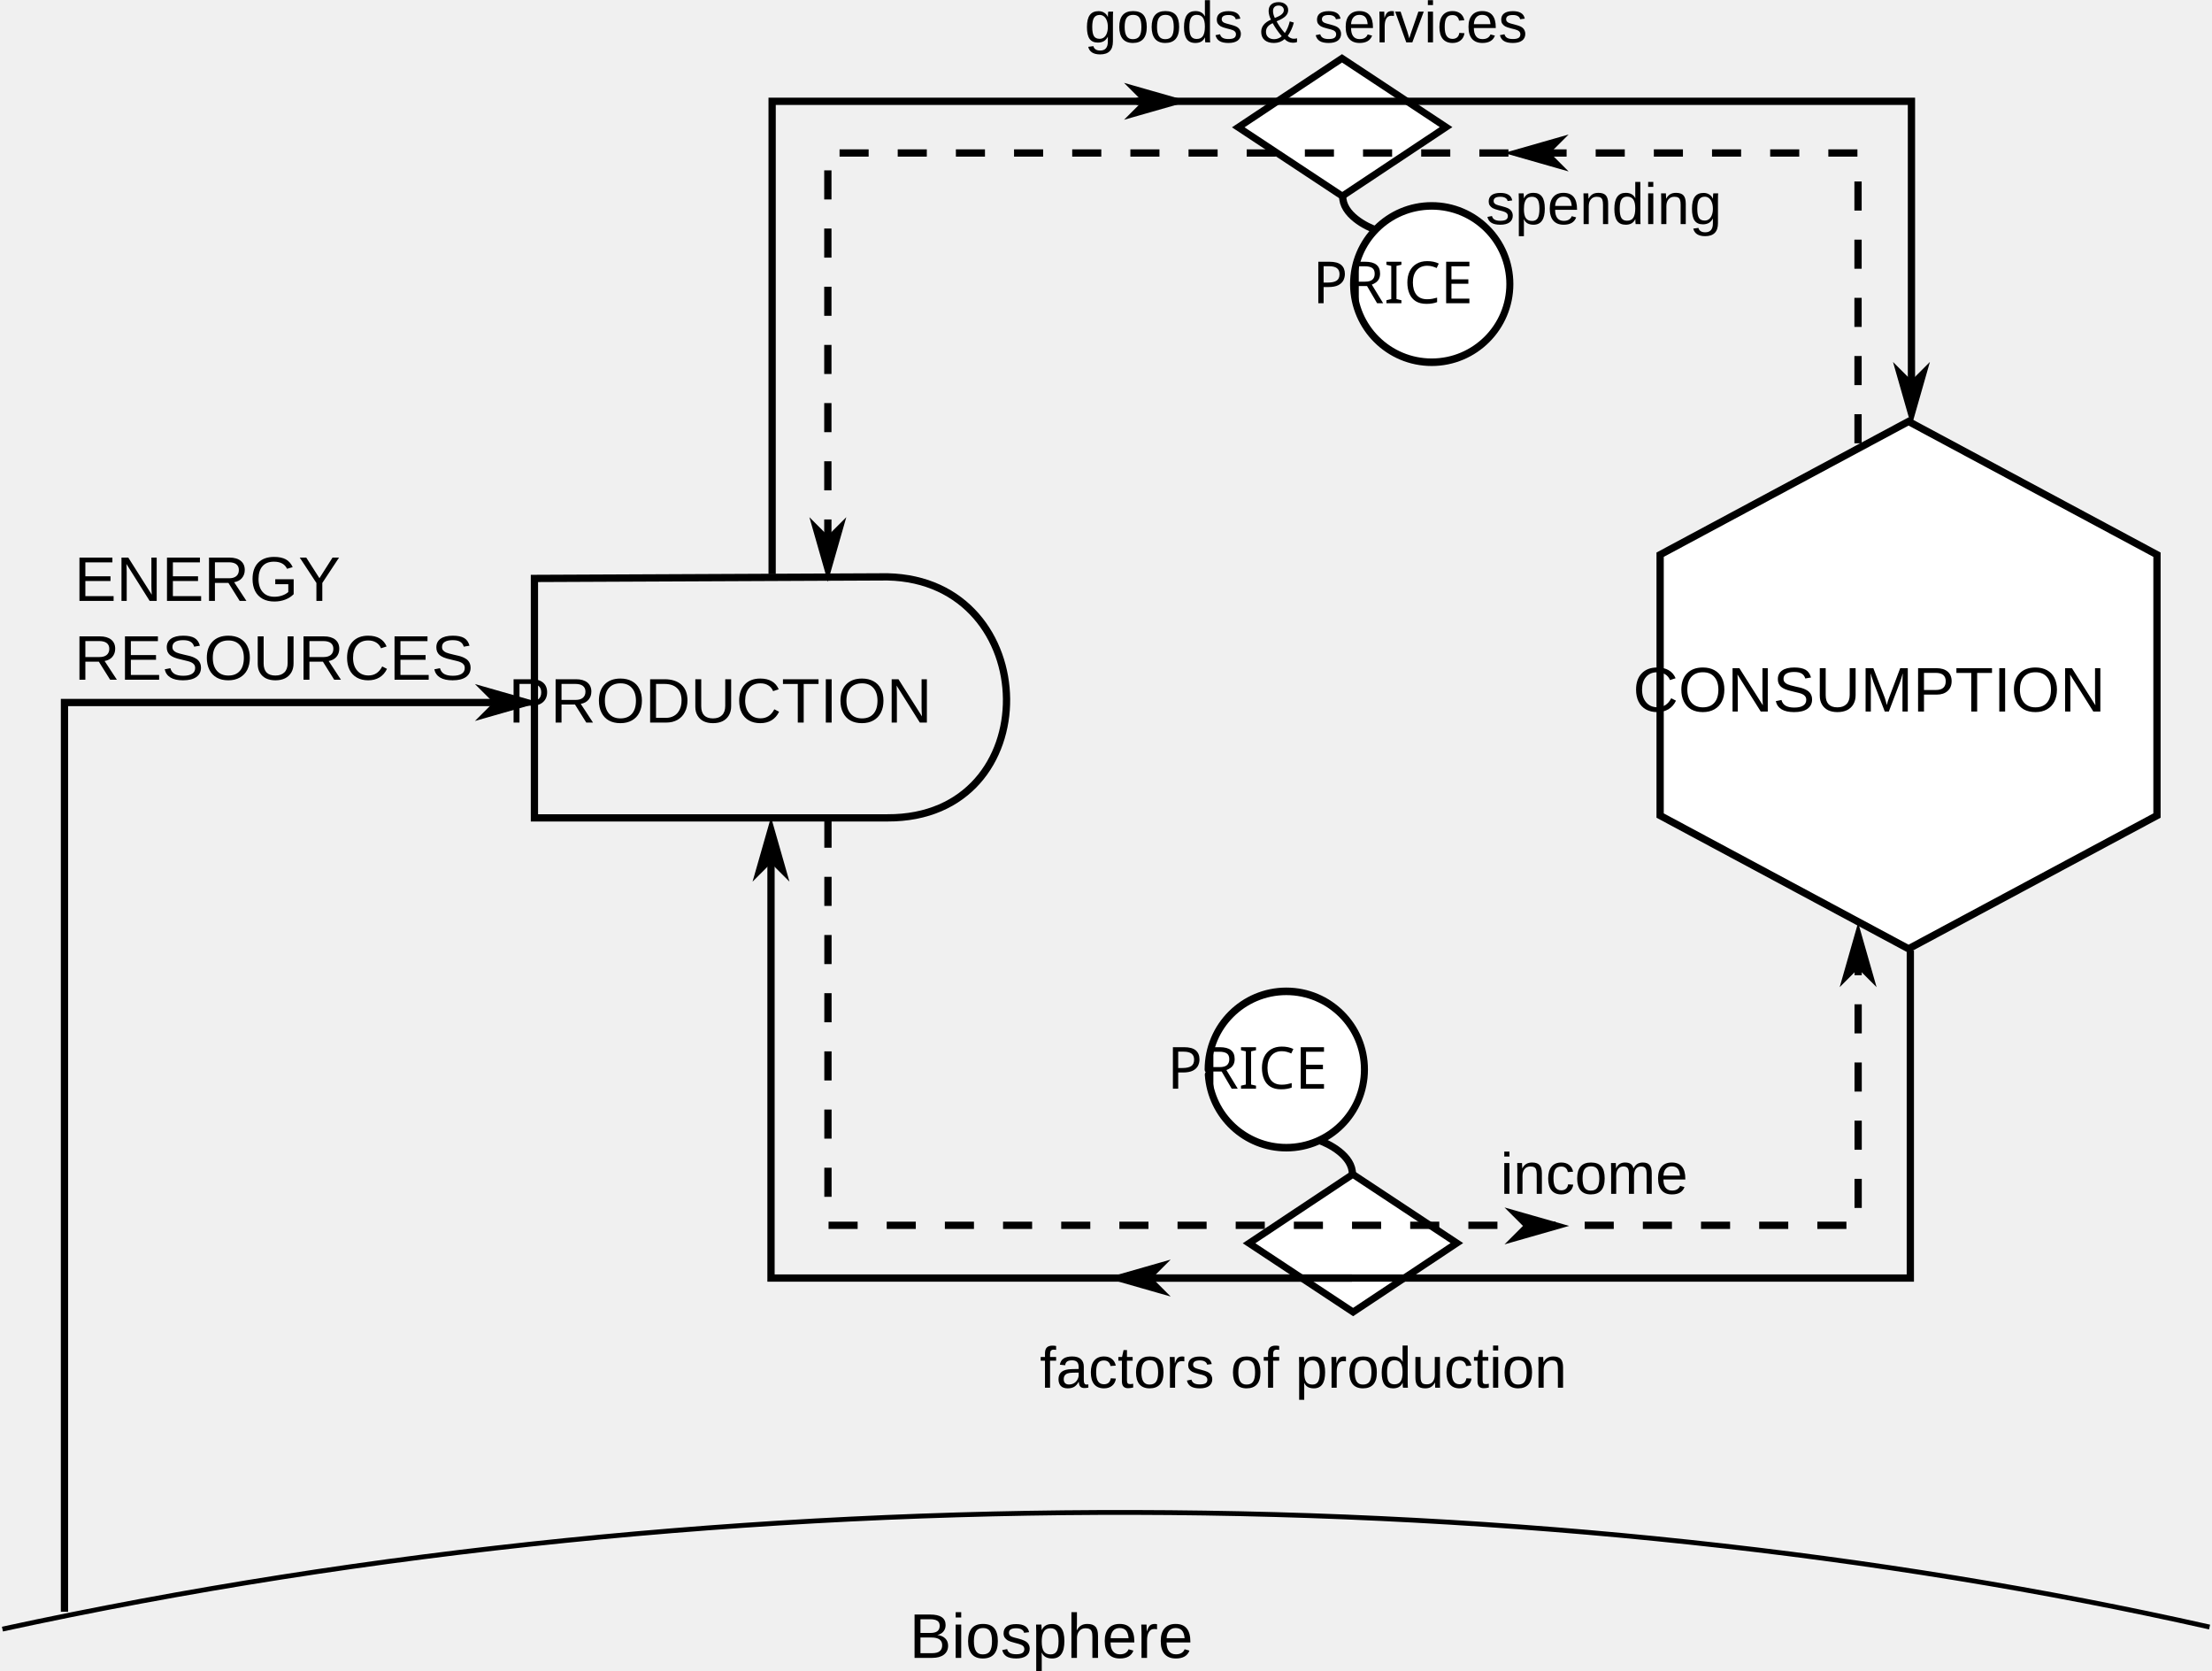
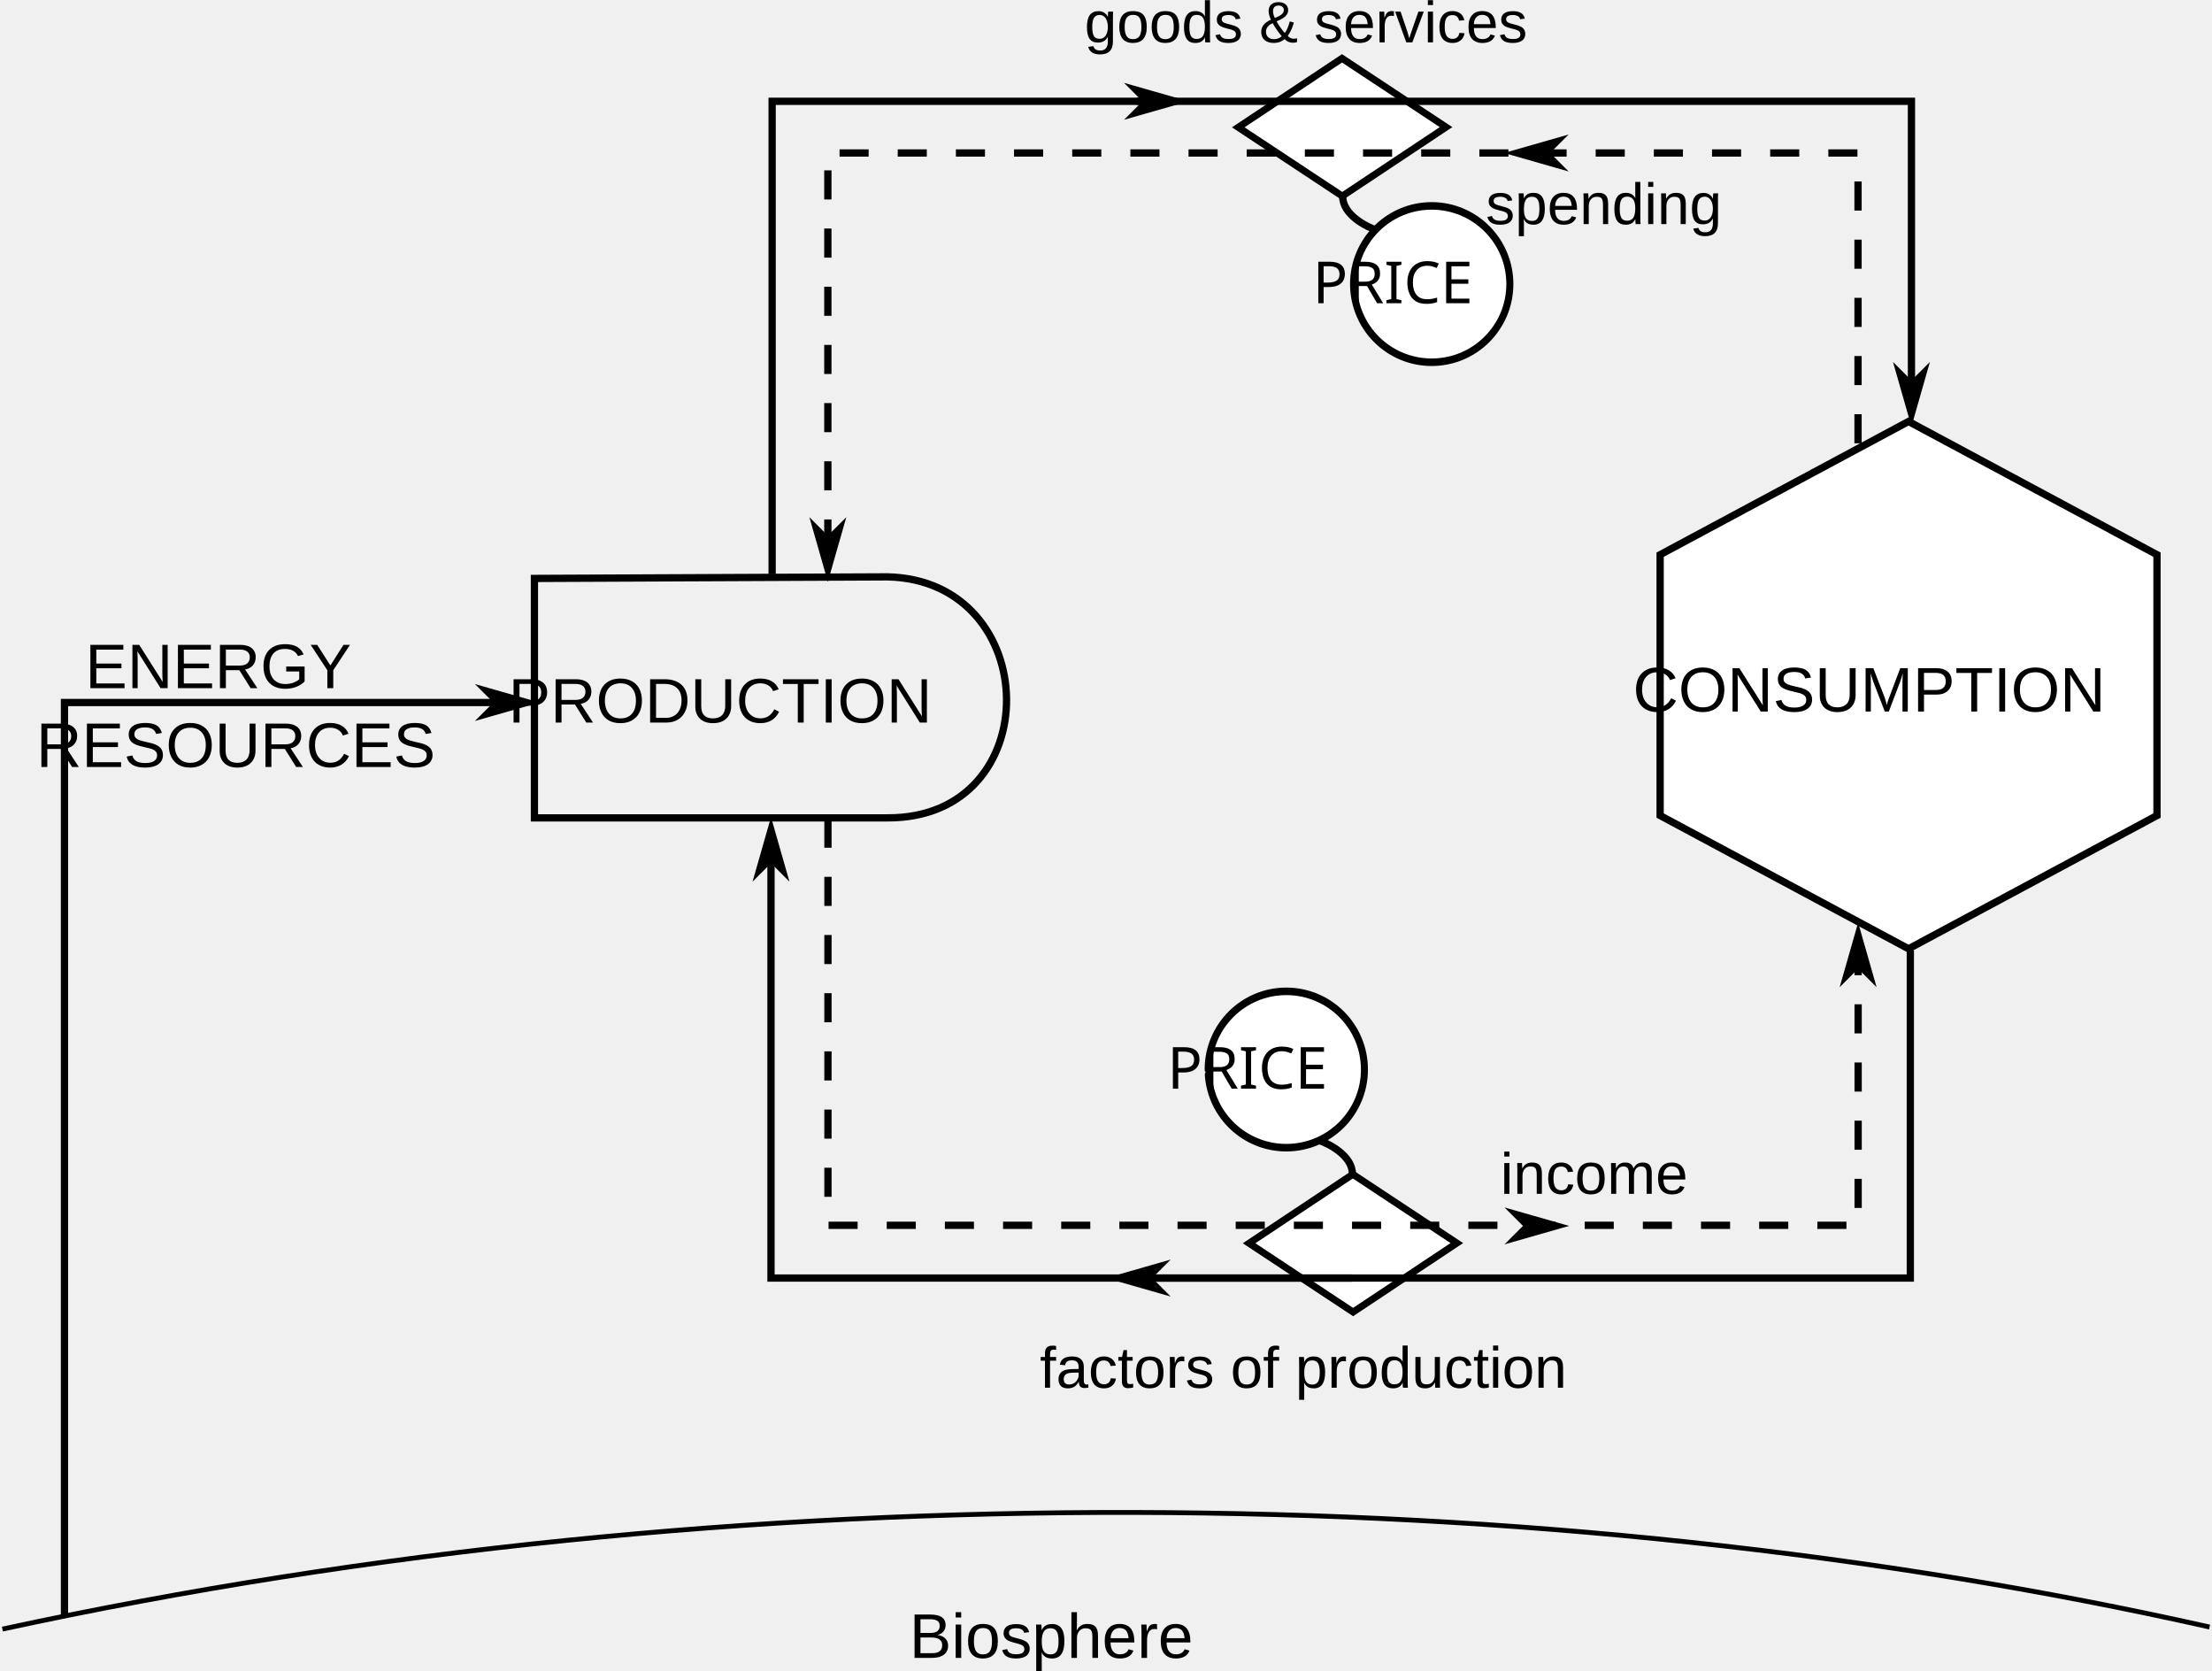
<svg xmlns="http://www.w3.org/2000/svg" width="456.366" height="344.521" id="svg3126" version="1.1">
  <defs id="defs3128">
    <marker orient="auto" refY="0" refX="0" id="Arrow2Sstart" style="overflow:visible">
      <path id="path5963" style="font-size:12px;fill-rule:evenodd;stroke-width:0.625;stroke-linejoin:round" d="M 8.719,4.034 -2.207,0.016 8.719,-4.002 c -1.745,2.372 -1.735,5.617 -6e-7,8.035 z" transform="matrix(0.3,0,0,0.3,-0.69,0)" />
    </marker>
    <marker orient="auto" refY="0" refX="0" id="Arrow1Lstart" style="overflow:visible">
      <path id="path5933" d="M 0,0 5,-5 -12.5,0 5,5 0,0 z" style="fill-rule:evenodd;stroke:#000000;stroke-width:1pt;marker-start:none" transform="matrix(0.8,0,0,0.8,10,0)" />
    </marker>
    <marker orient="auto" refY="0" refX="0" id="Arrow1Mstart" style="overflow:visible">
      <path id="path3143" d="M 0,0 5,-5 -12.5,0 5,5 0,0 z" style="fill-rule:evenodd;stroke:#000000;stroke-width:1pt;marker-start:none" transform="matrix(0.4,0,0,0.4,4,0)" />
    </marker>
    <marker orient="auto" refY="0" refX="0" id="Arrow2Mstart" style="overflow:visible">
      <path id="path3161" style="font-size:12px;fill-rule:evenodd;stroke-width:0.625;stroke-linejoin:round" d="M 8.719,4.034 -2.207,0.016 8.719,-4.002 c -1.745,2.372 -1.735,5.617 -6e-7,8.035 z" transform="scale(0.6,0.6)" />
    </marker>
    <marker orient="auto" refY="0" refX="0" id="marker3152" style="overflow:visible">
      <path id="path3154" style="font-size:12px;fill-rule:evenodd;stroke-width:0.625;stroke-linejoin:round" d="M 8.719,4.034 -2.207,0.016 8.719,-4.002 c -1.745,2.372 -1.735,5.617 -6e-7,8.035 z" transform="scale(0.6,0.6)" />
    </marker>
    <marker orient="auto" refY="0" refX="0" id="Arrow1Mstart-4" style="overflow:visible">
      <path id="path3143-0" d="M 0,0 5,-5 -12.5,0 5,5 0,0 z" style="fill-rule:evenodd;stroke:#000000;stroke-width:1pt;marker-start:none" transform="matrix(0.4,0,0,0.4,4,0)" />
    </marker>
    <marker orient="auto" refY="0" refX="0" id="Arrow2Mstart-9" style="overflow:visible">
      <path id="path3161-4" style="font-size:12px;fill-rule:evenodd;stroke-width:0.625;stroke-linejoin:round" d="M 8.719,4.034 -2.207,0.016 8.719,-4.002 c -1.745,2.372 -1.735,5.617 -6e-7,8.035 z" transform="scale(0.6,0.6)" />
    </marker>
    <marker orient="auto" refY="0" refX="0" id="marker3236" style="overflow:visible">
      <path id="path3238" d="M 0,0 5,-5 -12.5,0 5,5 0,0 z" style="fill-rule:evenodd;stroke:#000000;stroke-width:1pt;marker-start:none" transform="matrix(0.4,0,0,0.4,4,0)" />
    </marker>
    <marker orient="auto" refY="0" refX="0" id="Arrow2Mstart-8" style="overflow:visible">
      <path id="path3161-8" style="font-size:12px;fill-rule:evenodd;stroke-width:0.625;stroke-linejoin:round" d="M 8.719,4.034 -2.207,0.016 8.719,-4.002 c -1.745,2.372 -1.735,5.617 -6e-7,8.035 z" transform="scale(0.6,0.6)" />
    </marker>
    <marker orient="auto" refY="0" refX="0" id="Arrow1Mstart-2" style="overflow:visible">
      <path id="path3143-4" d="M 0,0 5,-5 -12.5,0 5,5 0,0 z" style="fill-rule:evenodd;stroke:#000000;stroke-width:1pt;marker-start:none" transform="matrix(0.4,0,0,0.4,4,0)" />
    </marker>
    <marker orient="auto" refY="0" refX="0" id="marker3330" style="overflow:visible">
      <path id="path3332" d="M 0,0 5,-5 -12.5,0 5,5 0,0 z" style="fill-rule:evenodd;stroke:#000000;stroke-width:1pt;marker-start:none" transform="matrix(0.4,0,0,0.4,4,0)" />
    </marker>
    <marker orient="auto" refY="0" refX="0" id="marker3334" style="overflow:visible">
      <path id="path3336" d="M 0,0 5,-5 -12.5,0 5,5 0,0 z" style="fill-rule:evenodd;stroke:#000000;stroke-width:1pt;marker-start:none" transform="matrix(0.4,0,0,0.4,4,0)" />
    </marker>
    <marker orient="auto" refY="0" refX="0" id="marker3338" style="overflow:visible">
      <path id="path3340" style="font-size:12px;fill-rule:evenodd;stroke-width:0.625;stroke-linejoin:round" d="M 8.719,4.034 -2.207,0.016 8.719,-4.002 c -1.745,2.372 -1.735,5.617 -6e-7,8.035 z" transform="scale(0.6,0.6)" />
    </marker>
    <marker orient="auto" refY="0" refX="0" id="marker3342" style="overflow:visible">
      <path id="path3344" style="font-size:12px;fill-rule:evenodd;stroke-width:0.625;stroke-linejoin:round" d="M 8.719,4.034 -2.207,0.016 8.719,-4.002 c -1.745,2.372 -1.735,5.617 -6e-7,8.035 z" transform="scale(0.6,0.6)" />
    </marker>
    <marker orient="auto" refY="0" refX="0" id="Arrow2Mstart-5" style="overflow:visible">
      <path id="path3161-5" style="font-size:12px;fill-rule:evenodd;stroke-width:0.625;stroke-linejoin:round" d="M 8.719,4.034 -2.207,0.016 8.719,-4.002 c -1.745,2.372 -1.735,5.617 -6e-7,8.035 z" transform="scale(0.6,0.6)" />
    </marker>
    <marker orient="auto" refY="0" refX="0" id="Arrow2Mstart-7" style="overflow:visible">
      <path id="path3161-6" style="font-size:12px;fill-rule:evenodd;stroke-width:0.625;stroke-linejoin:round" d="M 8.719,4.034 -2.207,0.016 8.719,-4.002 c -1.745,2.372 -1.735,5.617 -6e-7,8.035 z" transform="scale(0.6,0.6)" />
    </marker>
    <marker orient="auto" refY="0" refX="0" id="Arrow2Mstart-1" style="overflow:visible">
      <path id="path3161-68" style="font-size:12px;fill-rule:evenodd;stroke-width:0.625;stroke-linejoin:round" d="M 8.719,4.034 -2.207,0.016 8.719,-4.002 c -1.745,2.372 -1.735,5.617 -6e-7,8.035 z" transform="scale(0.6,0.6)" />
    </marker>
    <marker orient="auto" refY="0" refX="0" id="Arrow1Mstart-5" style="overflow:visible">
      <path id="path3143-7" d="M 0,0 5,-5 -12.5,0 5,5 0,0 z" style="fill-rule:evenodd;stroke:#000000;stroke-width:1pt;marker-start:none" transform="matrix(0.4,0,0,0.4,4,0)" />
    </marker>
    <marker orient="auto" refY="0" refX="0" id="marker3551" style="overflow:visible">
      <path id="path3553" d="M 0,0 5,-5 -12.5,0 5,5 0,0 z" style="fill-rule:evenodd;stroke:#000000;stroke-width:1pt;marker-start:none" transform="matrix(0.4,0,0,0.4,4,0)" />
    </marker>
    <marker orient="auto" refY="0" refX="0" id="Arrow2Mstart-6" style="overflow:visible">
      <path id="path3161-1" style="font-size:12px;fill-rule:evenodd;stroke-width:0.625;stroke-linejoin:round" d="M 8.719,4.034 -2.207,0.016 8.719,-4.002 c -1.745,2.372 -1.735,5.617 -6e-7,8.035 z" transform="scale(0.6,0.6)" />
    </marker>
    <marker orient="auto" refY="0" refX="0" id="Arrow1Mend" style="overflow:visible">
      <path id="path3158" d="M 0,0 5,-5 -12.5,0 5,5 0,0 z" style="fill-rule:evenodd;stroke:#000000;stroke-width:1pt;marker-start:none" transform="matrix(-0.4,0,0,-0.4,-4,0)" />
    </marker>
    <marker orient="auto" refY="0" refX="0" id="marker6319" style="overflow:visible">
      <path id="path6321" d="M 0,0 5,-5 -12.5,0 5,5 0,0 z" style="fill-rule:evenodd;stroke:#000000;stroke-width:1pt;marker-start:none" transform="matrix(-0.4,0,0,-0.4,-4,0)" />
    </marker>
    <marker orient="auto" refY="0" refX="0" id="marker6323" style="overflow:visible">
      <path id="path6325" d="M 0,0 5,-5 -12.5,0 5,5 0,0 z" style="fill-rule:evenodd;stroke:#000000;stroke-width:1pt;marker-start:none" transform="matrix(-0.4,0,0,-0.4,-4,0)" />
    </marker>
    <marker orient="auto" refY="0" refX="0" id="marker6327" style="overflow:visible">
      <path id="path6329" d="M 0,0 5,-5 -12.5,0 5,5 0,0 z" style="fill-rule:evenodd;stroke:#000000;stroke-width:1pt;marker-start:none" transform="matrix(-0.4,0,0,-0.4,-4,0)" />
    </marker>
    <marker orient="auto" refY="0" refX="0" id="marker6331" style="overflow:visible">
      <path id="path6333" d="M 0,0 5,-5 -12.5,0 5,5 0,0 z" style="fill-rule:evenodd;stroke:#000000;stroke-width:1pt;marker-start:none" transform="matrix(-0.4,0,0,-0.4,-4,0)" />
    </marker>
    <marker orient="auto" refY="0" refX="0" id="marker6335" style="overflow:visible">
      <path id="path6337" d="M 0,0 5,-5 -12.5,0 5,5 0,0 z" style="fill-rule:evenodd;stroke:#000000;stroke-width:1pt;marker-start:none" transform="matrix(-0.4,0,0,-0.4,-4,0)" />
    </marker>
    <marker orient="auto" refY="0" refX="0" id="marker6339" style="overflow:visible">
      <path id="path6341" d="M 0,0 5,-5 -12.5,0 5,5 0,0 z" style="fill-rule:evenodd;stroke:#000000;stroke-width:1pt;marker-start:none" transform="matrix(-0.4,0,0,-0.4,-4,0)" />
    </marker>
    <marker orient="auto" refY="0" refX="0" id="marker6343" style="overflow:visible">
      <path id="path6345" d="M 0,0 5,-5 -12.5,0 5,5 0,0 z" style="fill-rule:evenodd;stroke:#000000;stroke-width:1pt;marker-start:none" transform="matrix(-0.4,0,0,-0.4,-4,0)" />
    </marker>
    <marker orient="auto" refY="0" refX="0" id="Arrow1Mstart-9" style="overflow:visible">
      <path id="path3143-2" d="M 0,0 5,-5 -12.5,0 5,5 0,0 z" style="fill-rule:evenodd;stroke:#000000;stroke-width:1pt;marker-start:none" transform="matrix(0.4,0,0,0.4,4,0)" />
    </marker>
    <marker orient="auto" refY="0" refX="0" id="Arrow2Mstart-79" style="overflow:visible">
      <path id="path3161-54" style="font-size:12px;fill-rule:evenodd;stroke-width:0.625;stroke-linejoin:round" d="M 8.719,4.034 -2.207,0.016 8.719,-4.002 c -1.745,2.372 -1.735,5.617 -6e-7,8.035 z" transform="scale(0.6,0.6)" />
    </marker>
    <marker orient="auto" refY="0" refX="0" id="Arrow1Mstart-3" style="overflow:visible">
      <path id="path3143-8" d="M 0,0 5,-5 -12.5,0 5,5 0,0 z" style="fill-rule:evenodd;stroke:#000000;stroke-width:1pt;marker-start:none" transform="matrix(0.4,0,0,0.4,4,0)" />
    </marker>
    <marker orient="auto" refY="0" refX="0" id="Arrow2Mstart-74" style="overflow:visible">
      <path id="path3161-2" style="font-size:12px;fill-rule:evenodd;stroke-width:0.625;stroke-linejoin:round" d="M 8.719,4.034 -2.207,0.016 8.719,-4.002 c -1.745,2.372 -1.735,5.617 -6e-7,8.035 z" transform="scale(0.6,0.6)" />
    </marker>
    <marker orient="auto" refY="0" refX="0" id="marker6529" style="overflow:visible">
      <path id="path6531" style="font-size:12px;fill-rule:evenodd;stroke-width:0.625;stroke-linejoin:round" d="M 8.719,4.034 -2.207,0.016 8.719,-4.002 c -1.745,2.372 -1.735,5.617 -6e-7,8.035 z" transform="scale(0.6,0.6)" />
    </marker>
    <marker orient="auto" refY="0" refX="0" id="Arrow2Mstart-60" style="overflow:visible">
      <path id="path3161-24" style="font-size:12px;fill-rule:evenodd;stroke-width:0.625;stroke-linejoin:round" d="M 8.719,4.034 -2.207,0.016 8.719,-4.002 c -1.745,2.372 -1.735,5.617 -6e-7,8.035 z" transform="scale(0.6,0.6)" />
    </marker>
    <marker orient="auto" refY="0" refX="0" id="Arrow1Mstart-20" style="overflow:visible">
      <path id="path3143-01" d="M 0,0 5,-5 -12.5,0 5,5 0,0 z" style="fill-rule:evenodd;stroke:#000000;stroke-width:1pt;marker-start:none" transform="matrix(0.4,0,0,0.4,4,0)" />
    </marker>
    <marker orient="auto" refY="0" refX="0" id="Arrow2Mstart-71" style="overflow:visible">
      <path id="path3161-7" style="font-size:12px;fill-rule:evenodd;stroke-width:0.625;stroke-linejoin:round" d="M 8.719,4.034 -2.207,0.016 8.719,-4.002 c -1.745,2.372 -1.735,5.617 -6e-7,8.035 z" transform="scale(0.6,0.6)" />
    </marker>
    <marker orient="auto" refY="0" refX="0" id="marker7010" style="overflow:visible">
      <path id="path7012" style="font-size:12px;fill-rule:evenodd;stroke-width:0.625;stroke-linejoin:round" d="M 8.719,4.034 -2.207,0.016 8.719,-4.002 c -1.745,2.372 -1.735,5.617 -6e-7,8.035 z" transform="scale(0.6,0.6)" />
    </marker>
    <marker orient="auto" refY="0" refX="0" id="Arrow1Mstart-6" style="overflow:visible">
      <path id="path3143-03" d="M 0,0 5,-5 -12.5,0 5,5 0,0 z" style="fill-rule:evenodd;stroke:#000000;stroke-width:1pt;marker-start:none" transform="matrix(0.4,0,0,0.4,4,0)" />
    </marker>
    <marker orient="auto" refY="0" refX="0" id="Arrow2Mstart-80" style="overflow:visible">
      <path id="path3161-12" style="font-size:12px;fill-rule:evenodd;stroke-width:0.625;stroke-linejoin:round" d="M 8.719,4.034 -2.207,0.016 8.719,-4.002 c -1.745,2.372 -1.735,5.617 -6e-7,8.035 z" transform="scale(0.6,0.6)" />
    </marker>
    <marker orient="auto" refY="0" refX="0" id="Arrow1Mstart-1" style="overflow:visible">
      <path id="path3143-20" d="M 0,0 5,-5 -12.5,0 5,5 0,0 z" style="fill-rule:evenodd;stroke:#000000;stroke-width:1pt;marker-start:none" transform="matrix(0.4,0,0,0.4,4,0)" />
    </marker>
    <marker orient="auto" refY="0" refX="0" id="Arrow2Mstart-16" style="overflow:visible">
      <path id="path3161-40" style="font-size:12px;fill-rule:evenodd;stroke-width:0.625;stroke-linejoin:round" d="M 8.719,4.034 -2.207,0.016 8.719,-4.002 c -1.745,2.372 -1.735,5.617 -6e-7,8.035 z" transform="scale(0.6,0.6)" />
    </marker>
    <marker orient="auto" refY="0" refX="0" id="Arrow2Mstart-3" style="overflow:visible">
      <path id="path3161-9" style="font-size:12px;fill-rule:evenodd;stroke-width:0.625;stroke-linejoin:round" d="M 8.719,4.034 -2.207,0.016 8.719,-4.002 c -1.745,2.372 -1.735,5.617 -6e-7,8.035 z" transform="scale(0.6,0.6)" />
    </marker>
    <marker orient="auto" refY="0" refX="0" id="marker7189" style="overflow:visible">
      <path id="path7191" style="font-size:12px;fill-rule:evenodd;stroke-width:0.625;stroke-linejoin:round" d="M 8.719,4.034 -2.207,0.016 8.719,-4.002 c -1.745,2.372 -1.735,5.617 -6e-7,8.035 z" transform="scale(0.6,0.6)" />
    </marker>
    <marker orient="auto" refY="0" refX="0" id="Arrow2Mstart-37" style="overflow:visible">
      <path id="path3161-10" style="font-size:12px;fill-rule:evenodd;stroke-width:0.625;stroke-linejoin:round" d="M 8.719,4.034 -2.207,0.016 8.719,-4.002 c -1.745,2.372 -1.735,5.617 -6e-7,8.035 z" transform="scale(0.6,0.6)" />
    </marker>
    <marker orient="auto" refY="0" refX="0" id="marker7265" style="overflow:visible">
      <path id="path7267" style="font-size:12px;fill-rule:evenodd;stroke-width:0.625;stroke-linejoin:round" d="M 8.719,4.034 -2.207,0.016 8.719,-4.002 c -1.745,2.372 -1.735,5.617 -6e-7,8.035 z" transform="scale(0.6,0.6)" />
    </marker>
    <marker orient="auto" refY="0" refX="0" id="Arrow1Mstart-7" style="overflow:visible">
      <path id="path3143-3" d="M 0,0 5,-5 -12.5,0 5,5 0,0 z" style="fill-rule:evenodd;stroke:#000000;stroke-width:1pt;marker-start:none" transform="matrix(0.4,0,0,0.4,4,0)" />
    </marker>
    <marker orient="auto" refY="0" refX="0" id="marker7271" style="overflow:visible">
      <path id="path7273" style="font-size:12px;fill-rule:evenodd;stroke-width:0.625;stroke-linejoin:round" d="M 8.719,4.034 -2.207,0.016 8.719,-4.002 c -1.745,2.372 -1.735,5.617 -6e-7,8.035 z" transform="scale(0.6,0.6)" />
    </marker>
    <marker orient="auto" refY="0" refX="0" id="Arrow1Mstart-33" style="overflow:visible">
      <path id="path3143-37" d="M 0,0 5,-5 -12.5,0 5,5 0,0 z" style="fill-rule:evenodd;stroke:#000000;stroke-width:1pt;marker-start:none" transform="matrix(0.4,0,0,0.4,4,0)" />
    </marker>
  </defs>
  <g id="layer1" transform="translate(41.39201,-333.6959)">
    <path id="path4742" d="m 301.115,501.906 0,-53.803 51.254,-27.48 51.254,27.48 0,53.803 -51.254,27.48 -51.254,-27.48 z" style="fill:#ffffff;fill-opacity:1;fill-rule:evenodd;stroke:#000000;stroke-width:1.5;stroke-linecap:butt;stroke-linejoin:miter;stroke-opacity:1" />
    <path style="fill:#ffffff;fill-opacity:1;stroke:#000000;stroke-width:7.692;stroke-linecap:round;stroke-miterlimit:4;stroke-opacity:1;stroke-dasharray:none;stroke-dashoffset:0" id="path4768-0-3" d="m 571.604,699.857 -89.362,89.612 -89.612,-89.362 89.362,-89.612 z" transform="matrix(-0.2395535,0,0,-0.1587508,351.006,471.0575)" />
    <path transform="matrix(-0.6642378,0,0,-0.7134406,715.4462,769.2638)" style="fill:#ffffff;fill-opacity:1;stroke:#000000;stroke-width:2.179;stroke-linecap:round;stroke-miterlimit:4;stroke-opacity:1;stroke-dasharray:none;stroke-dashoffset:0" id="path5741-1-4" d="m 718.99,528.395 c 0,12.481 -10.867,22.599 -24.273,22.599 -13.406,0 -24.273,-10.118 -24.273,-22.599 0,-12.481 10.867,-22.599 24.273,-22.599 13.308,0 24.134,9.976 24.272,22.365" />
    <text xml:space="preserve" style="font-size:12px;font-style:normal;font-weight:bold;text-align:center;text-anchor:middle;fill:#000000;fill-opacity:1;stroke:none;font-family:Calibri" x="253.763" y="396.243" id="text6712-3-6">
      <tspan id="tspan6714-8-0" x="253.763" y="396.243" style="font-size:12px;font-weight:normal">PRICE</tspan>
    </text>
    <path d="m 718.99,528.395 c 0,12.481 -10.867,22.599 -24.273,22.599 -13.406,0 -24.273,-10.118 -24.273,-22.599 0,-12.481 10.867,-22.599 24.273,-22.599 12.781,0 23.373,9.228 24.22,21.102" id="path3263" style="fill:#ffffff;fill-opacity:1;stroke:#000000;stroke-width:2.179;stroke-linecap:round;stroke-miterlimit:4;stroke-opacity:1;stroke-dasharray:none;stroke-dashoffset:0" transform="matrix(-0.6642378,0,0,-0.7134406,685.4462,931.2638)" />
    <text id="text3265" y="558.243" x="223.763" style="font-size:12px;font-style:normal;font-weight:bold;text-align:center;text-anchor:middle;fill:#000000;fill-opacity:1;stroke:none;font-family:Calibri" xml:space="preserve">
      <tspan style="font-size:12px;font-weight:normal" y="558.243" x="223.763" id="tspan3267">PRICE</tspan>
    </text>
    <path style="fill:none;stroke:#000000;stroke-width:1.5;stroke-linecap:butt;stroke-linejoin:miter;stroke-opacity:1" d="m 242.745,381.208 c -2.228,-0.701 -7.236,-3.281 -7.114,-7.115" id="path6721-9-6" />
    <path style="fill:#ffffff;fill-opacity:1;stroke:#000000;stroke-width:7.692;stroke-linecap:round;stroke-miterlimit:4;stroke-opacity:1;stroke-dasharray:none;stroke-dashoffset:0" id="path4768-0" d="m 571.604,699.857 -89.362,89.612 -89.612,-89.362 89.362,-89.612 z" transform="matrix(0.2395535,0,0,0.1587508,122.2484,478.9786)" />
    <path style="fill:none;stroke:#000000;stroke-width:1.5;stroke-linecap:butt;stroke-linejoin:miter;stroke-opacity:1" d="m 230.51,568.828 c 2.228,0.701 7.236,3.281 7.114,7.115" id="path6721-9" />
    <text id="text2168" y="482.727" x="116.231" style="font-size:13px;font-style:normal;font-weight:bold;text-align:center;text-anchor:middle;fill:#000000;fill-opacity:1;stroke:none;font-family:Arial" xml:space="preserve">
      <tspan style="font-size:13px;font-weight:normal" y="482.727" x="116.231" id="tspan2170">PRODUCTION</tspan>
    </text>
    <path id="path2172" d="m 117.909,452.128 0,-97.537 235.058,0 0,64.129" style="fill:none;stroke:#000000;stroke-width:1.5;stroke-linecap:butt;stroke-linejoin:miter;stroke-miterlimit:4;stroke-opacity:1;stroke-dasharray:none;marker-mid:none;marker-end:url(#Arrow1Mend)" />
    <path id="path3346" d="m 193.11,354.591 0,0 7.776,0" style="fill:none;stroke:#000000;stroke-width:1.5;stroke-linecap:butt;stroke-linejoin:miter;stroke-opacity:1;marker-end:url(#Arrow1Mend)" />
    <path id="path3354" d="m 352.735,529.76 0,67.537 -235.058,0 0,-92.129" style="fill:none;stroke:#000000;stroke-width:1.5;stroke-linecap:butt;stroke-linejoin:miter;stroke-miterlimit:4;stroke-opacity:1;stroke-dasharray:none;marker-mid:none;marker-end:url(#Arrow1Mend)" />
    <path id="path3356" d="m 237.534,597.297 0,0 -47.776,0" style="fill:none;stroke:#000000;stroke-width:1.5;stroke-linecap:butt;stroke-linejoin:miter;stroke-opacity:1;marker-end:url(#Arrow1Mend)" />
    <path id="path3360" d="m 341.945,425.125 0,-59.876 -212.541,0 0,85.49" style="fill:none;stroke:#000000;stroke-width:1.5;stroke-linecap:butt;stroke-linejoin:miter;stroke-miterlimit:4;stroke-opacity:1;stroke-dasharray:6, 6;stroke-dashoffset:0;marker-mid:none;marker-end:url(#Arrow1Mend)" />
    <path id="path3362" d="m 277.304,365.249 0,0 -5.443,0" style="fill:none;stroke:#000000;stroke-width:1.5;stroke-linecap:butt;stroke-linejoin:miter;stroke-opacity:1;marker-end:url(#Arrow1Mend)" />
    <path id="path5306" d="m 129.426,502.542 0,83.876 212.541,0 0,-59.49" style="fill:none;stroke:#000000;stroke-width:1.5;stroke-linecap:butt;stroke-linejoin:miter;stroke-miterlimit:4;stroke-opacity:1;stroke-dasharray:6, 6;stroke-dashoffset:0;marker-mid:none;marker-end:url(#Arrow1Mend)" />
    <path id="path5308" d="m 273.939,586.542 0,0 5.443,0" style="fill:none;stroke:#000000;stroke-width:1.5;stroke-linecap:butt;stroke-linejoin:miter;stroke-opacity:1;marker-end:url(#Arrow1Mend)" />
    <text id="text5310" y="619.921" x="240.008" style="font-size:18px;font-style:normal;font-weight:bold;text-align:center;text-anchor:middle;fill:#000000;fill-opacity:1;stroke:none;font-family:Arial" xml:space="preserve">
      <tspan style="font-size:12px;font-weight:normal" y="619.921" x="240.008" id="tspan5312">factors of production</tspan>
    </text>
    <text id="text5314" y="342.432" x="236.384" style="font-size:12px;font-style:normal;font-weight:bold;text-align:center;text-anchor:middle;fill:#000000;fill-opacity:1;stroke:none;font-family:Arial" xml:space="preserve">
      <tspan style="font-weight:normal" y="342.432" x="236.384" id="tspan5316">goods &amp; services</tspan>
    </text>
    <text id="text2168-2" y="480.446" x="352.582" style="font-size:12px;font-style:normal;font-weight:bold;text-align:center;text-anchor:middle;fill:#000000;fill-opacity:1;stroke:none;font-family:Arial" xml:space="preserve">
      <tspan style="font-size:13px;font-weight:normal" y="480.446" x="352.582" id="tspan2170-8">CONSUMPTION</tspan>
    </text>
    <path style="fill:none;stroke:#000000;stroke-width:1.5;stroke-linecap:butt;stroke-linejoin:miter;stroke-opacity:1" d="m 68.867,453 0,49.383 72.82,0 c 33.245,0.17 32.309,-49.043 0,-49.709 l -72.82,0.326 z" id="path4601-9" />
-     <path style="fill:none;stroke:#000000;stroke-width:1.5;stroke-linecap:butt;stroke-linejoin:miter;stroke-miterlimit:4;stroke-opacity:1;stroke-dasharray:none;marker-mid:none;marker-end:url(#Arrow1Mend)" d="m -28.091,666.128 0,-187.537 95.058,0" id="path4224" />
-     <text xml:space="preserve" style="font-size:13px;font-style:normal;font-weight:bold;text-align:start;text-anchor:start;fill:#000000;fill-opacity:1;stroke:none;font-family:Arial" x="-26.061" y="457.634" id="text4226">
-       <tspan id="tspan4228" x="-26.061" y="457.634" style="font-size:13px;font-weight:normal;text-align:start;text-anchor:start">ENERGY</tspan>
-       <tspan x="-26.061" y="473.884" style="font-size:13px;font-weight:normal;text-align:start;text-anchor:start" id="tspan4230">RESOURCES</tspan>
+     <path style="fill:none;stroke:#000000;stroke-width:1.5;stroke-linecap:butt;stroke-linejoin:miter;stroke-miterlimit:4;stroke-opacity:1;stroke-dasharray:none;marker-mid:none;marker-end:url(#Arrow1Mend)" d="m -28.091,667.128 0,-188.537 95.058,0" id="path4224" />
+     <text xml:space="preserve" style="font-size:13px;font-style:normal;font-weight:bold;text-align:center;text-anchor:middle;fill:#000000;fill-opacity:1;stroke:none;font-family:Arial" x="16.291" y="475.634" id="text4226">
+       <tspan id="tspan4228" x="16.291" y="475.634" style="font-size:13px;font-weight:normal;text-align:center;text-anchor:middle">ENERGY</tspan>
+       <tspan x="16.291" y="491.884" style="font-size:13px;font-weight:normal;text-align:center;text-anchor:middle" id="tspan4230">RESOURCES</tspan>
    </text>
    <path style="fill:none;stroke:#000000;stroke-width:1px;stroke-linecap:butt;stroke-linejoin:miter;stroke-opacity:1" d="m -40.892,669.701 c 151.955,-32.924 319.027,-31.093 455.366,-0.425" id="path3146" />
    <text xml:space="preserve" style="font-size:18px;font-style:normal;font-weight:bold;text-align:center;text-anchor:middle;fill:#000000;fill-opacity:1;stroke:none;font-family:Arial" x="300.008" y="579.921" id="text3148">
      <tspan id="tspan3150" x="300.008" y="579.921" style="font-size:12px;font-weight:normal">income</tspan>
    </text>
    <text id="text3152" y="379.921" x="302.008" style="font-size:18px;font-style:normal;font-weight:bold;text-align:center;text-anchor:middle;fill:#000000;fill-opacity:1;stroke:none;font-family:Arial" xml:space="preserve">
      <tspan style="font-size:12px;font-weight:normal" y="379.921" x="302.008" id="tspan3154">spending</tspan>
    </text>
    <text id="text3156" y="675.634" x="184.533" style="font-size:13px;font-style:normal;font-weight:bold;text-align:start;text-anchor:start;fill:#000000;fill-opacity:1;stroke:none;font-family:Arial" xml:space="preserve">
      <tspan id="tspan3160" style="font-size:13px;font-weight:normal;text-align:center;text-anchor:middle" y="675.634" x="184.533">Biosphere</tspan>
    </text>
  </g>
</svg>
